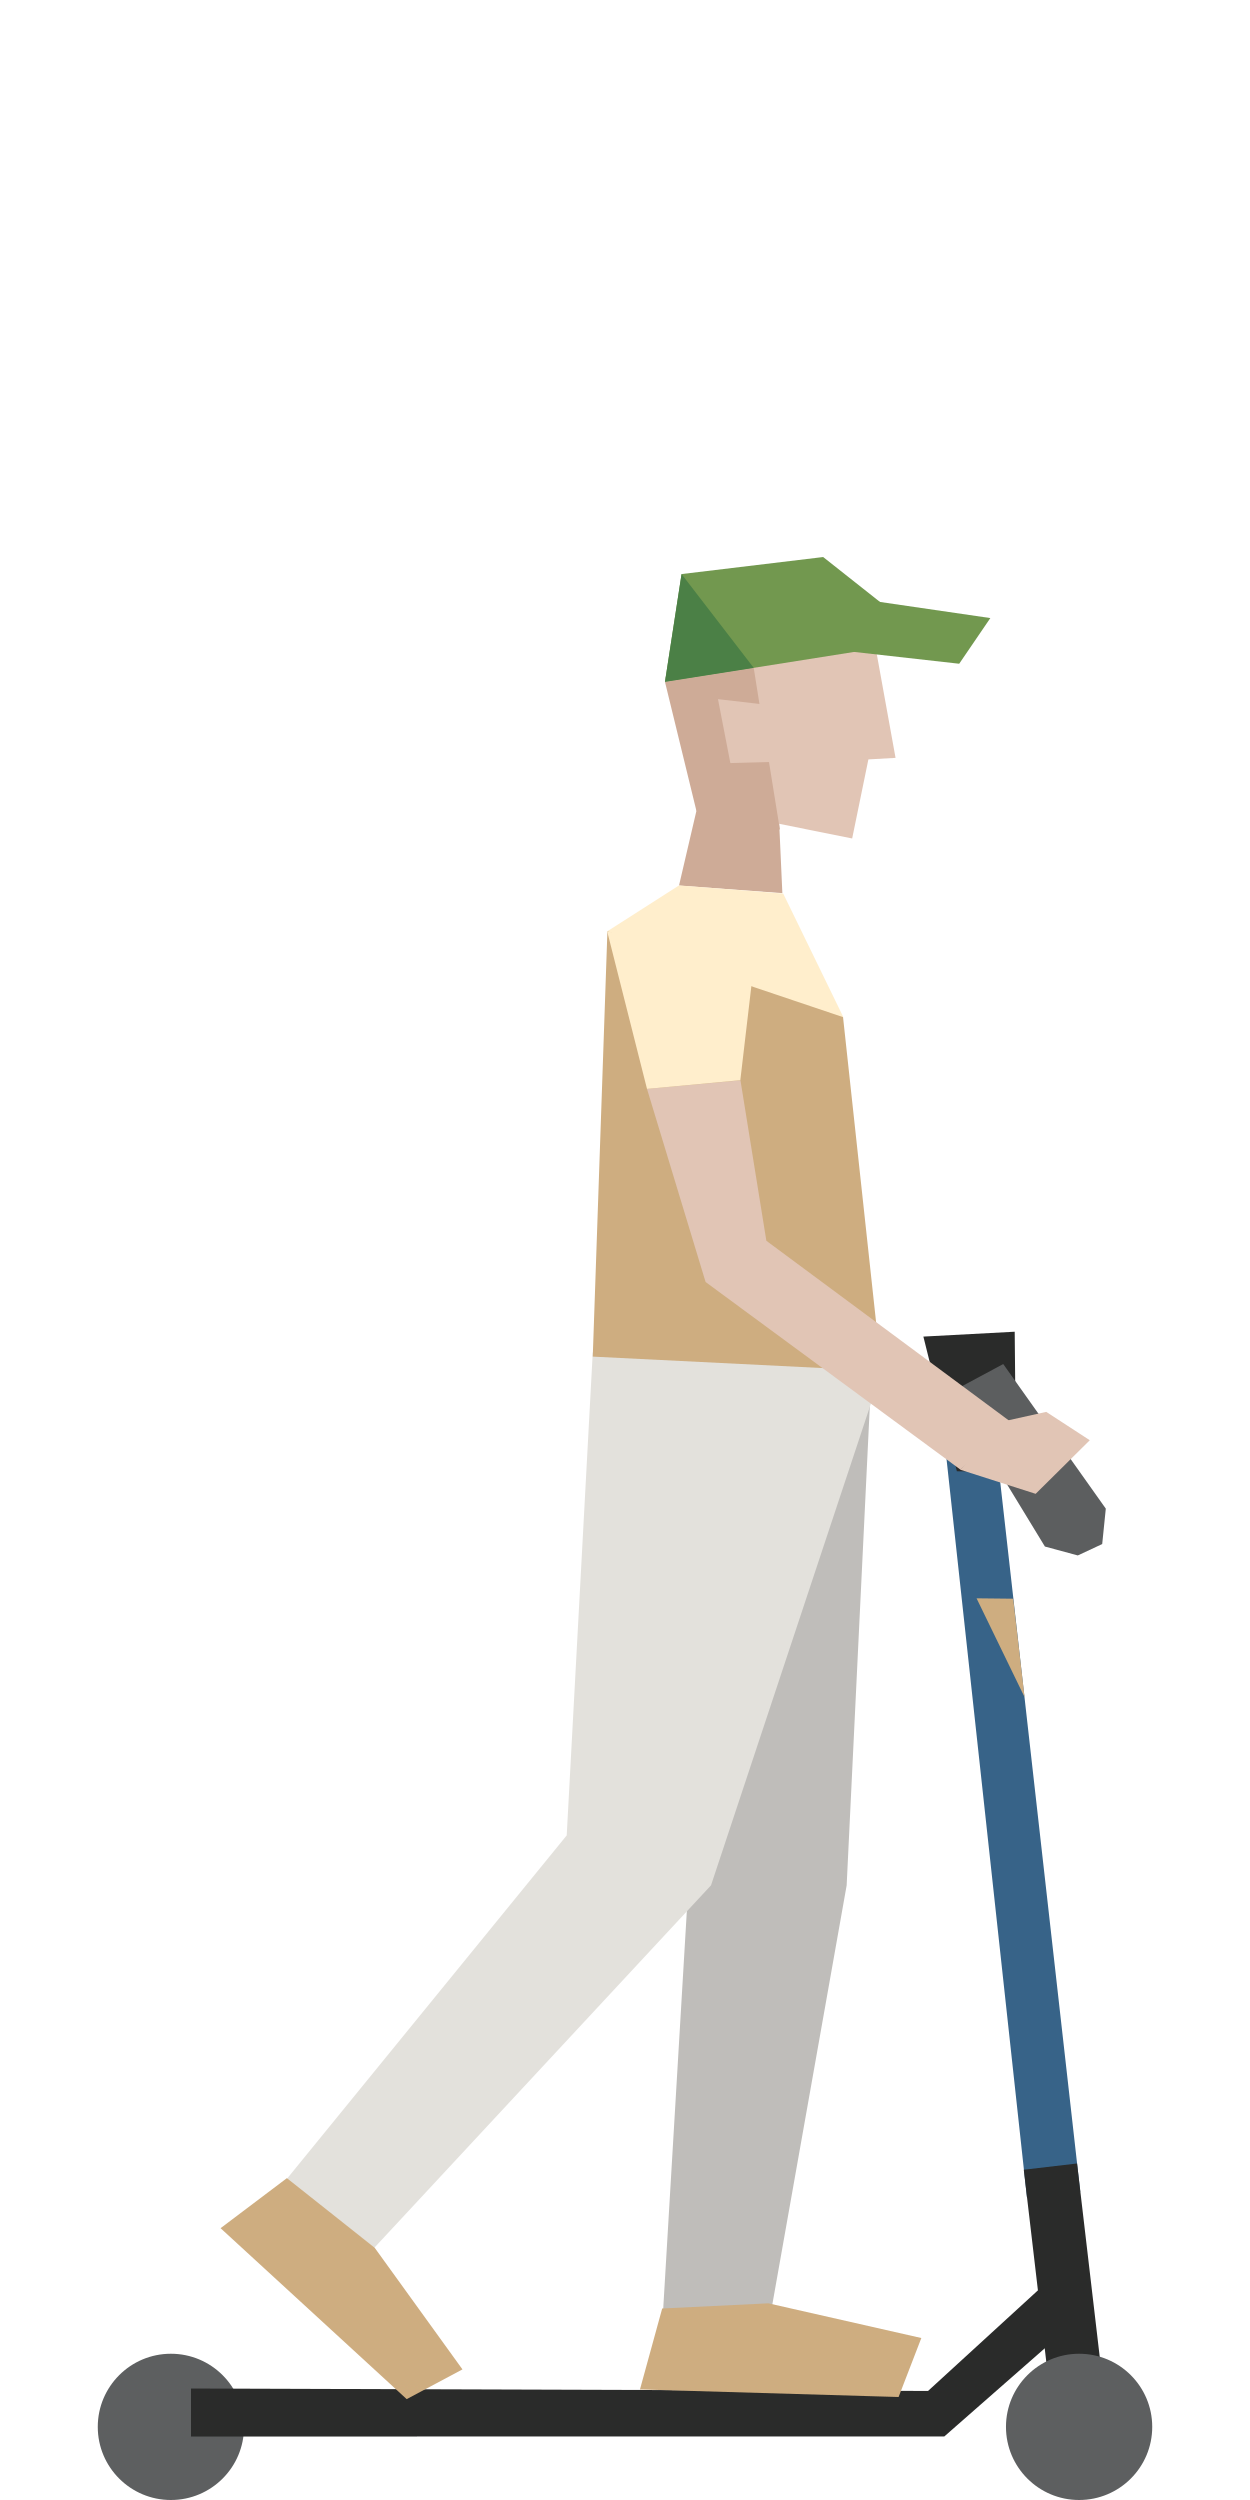
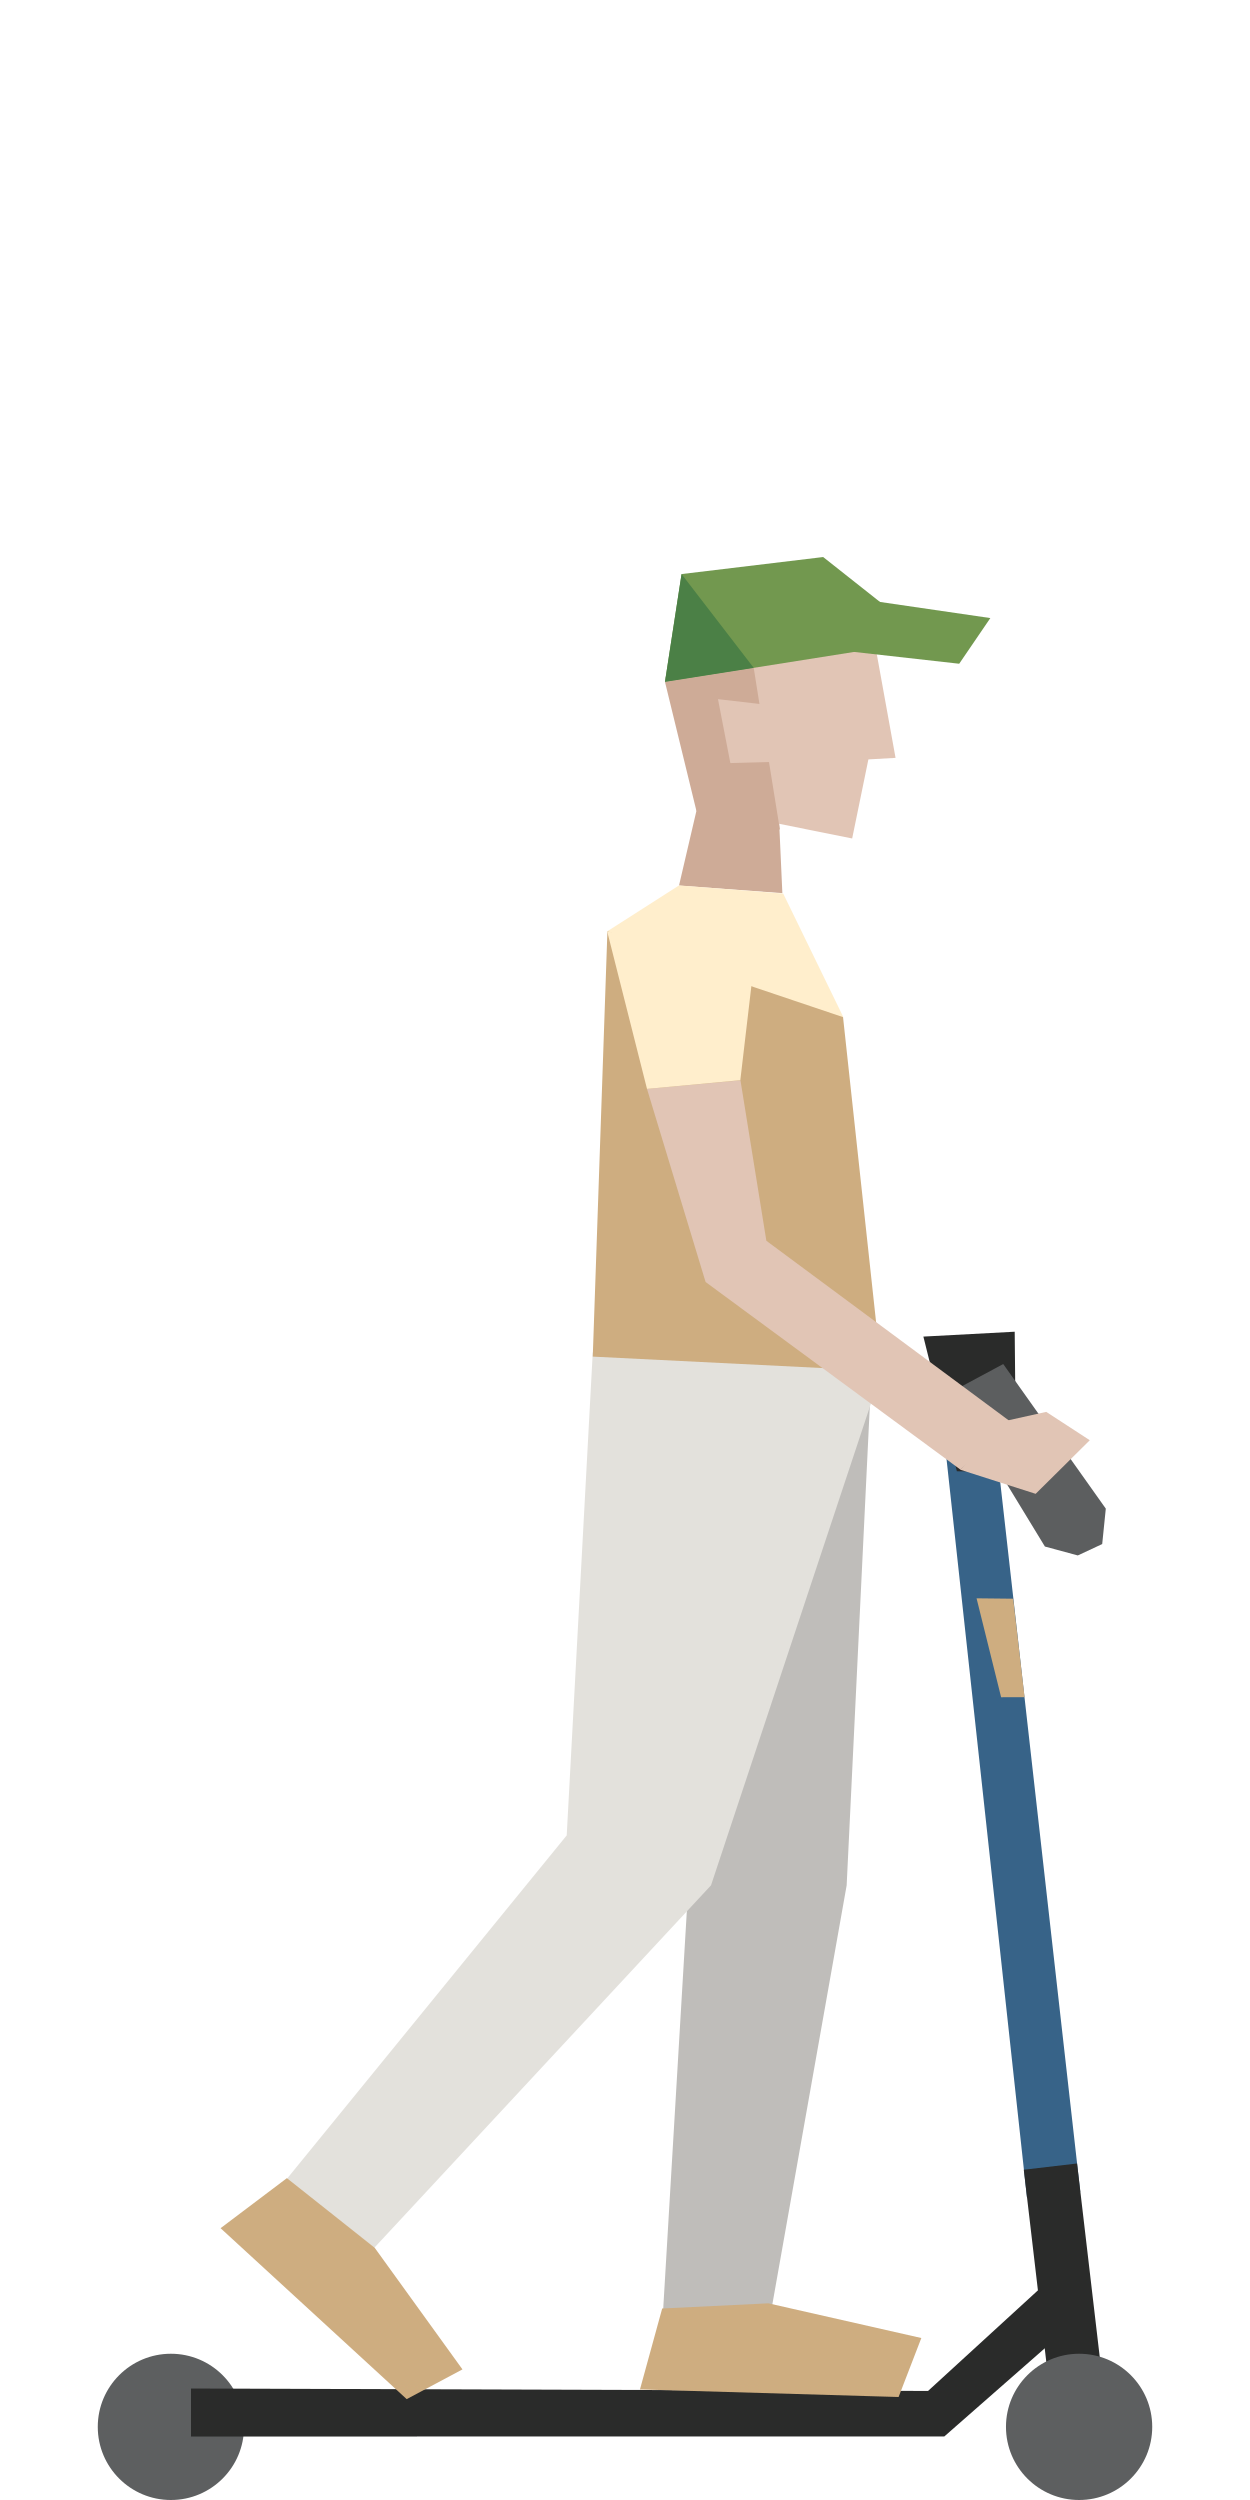
<svg xmlns="http://www.w3.org/2000/svg" width="100%" height="100%" viewBox="0 0 96 192" version="1.1" xml:space="preserve" style="fill-rule:evenodd;clip-rule:evenodd;stroke-linejoin:round;stroke-miterlimit:1.414;">
  <g id="scooter-right-rider" transform="matrix(-1,0,-0,1,84,0)">
    <g transform="matrix(1,0,0,1,76.491,186.384)">
      <path d="M0,0C0,3.102 -2.515,5.616 -5.616,5.616C-8.718,5.616 -11.232,3.102 -11.232,0C-11.232,-3.102 -8.718,-5.616 -5.616,-5.616C-2.515,-5.616 0,-3.102 0,0" style="fill:rgb(93,95,96);fill-rule:nonzero;" />
    </g>
    <g transform="matrix(1,0,0,1,1.2264,184.5)">
      <path d="M0,-6.375L2.625,-9L11.5,-0.875L68.106,-1.063L68.106,2.625L10.25,2.619L0,-6.375Z" style="fill:rgb(42,43,42);fill-rule:nonzero;" />
    </g>
    <g transform="matrix(0.112072,-0.9937,-0.9937,-0.112072,34.1941,148.03)">
      <path d="M-23.888,30.675L34.235,30.675L34.748,26.781L-23.847,26.556L-23.888,30.675Z" style="fill:rgb(55,99,136);fill-rule:nonzero;" />
    </g>
    <g transform="matrix(0.116386,-0.993204,-0.993204,-0.116386,9.97751,178.52)">
      <rect x="-5.314" y="5.956" width="16.583" height="4.12" style="fill:rgb(42,43,42);" />
    </g>
    <g transform="matrix(0.998581,0.0532463,0.0532463,-0.998581,6.36273,102.099)">
      <path d="M-0.282,-0.192L6.742,-0.192L4.724,-10.659L0.187,-10.952L-0.282,-0.192Z" style="fill:rgb(42,43,42);fill-rule:nonzero;" />
    </g>
    <g transform="matrix(1,0,0,1,18.9764,139.131)">
      <path d="M0,5.661L-1.909,-33.833L11.5,-28.006L12.167,5.827L14.167,39.494L6,39.494L0,5.661Z" style="fill:rgb(191,189,186);fill-rule:nonzero;" />
    </g>
    <g transform="matrix(-0.227118,-0.973867,-0.973867,0.227118,30.0421,60.2915)">
      <path d="M-7.931,-0.01L-0.882,-0.01L-0.541,6.121L-6.694,7.853L-7.931,-0.01Z" style="fill:rgb(206,171,151);fill-rule:nonzero;" />
    </g>
    <g transform="matrix(1,0,0,1,16.2264,171.375)">
      <path d="M0,-66.25L13.167,-26.583L39.023,1.25L45.773,-4L24.25,-30.417L22.25,-67.5L0,-66.25Z" style="fill:rgb(227,225,220);fill-rule:nonzero;" />
    </g>
    <g transform="matrix(1,0,0,1,16.3103,68.3662)">
      <path d="M0,36.926L22.166,35.822L21.041,3.165L12.703,0L2.947,9.728L0,36.926Z" style="fill:rgb(206,173,128);fill-rule:nonzero;" />
    </g>
    <g transform="matrix(1,0,0,1,33.1434,183.693)">
      <path d="M0,-6.401L1.708,-0.184L-18.155,0.397L-19.902,-4.133L-8.154,-6.798L0,-6.401Z" style="fill:rgb(206,173,128);fill-rule:nonzero;" />
    </g>
    <g transform="matrix(1,0,0,1,30.4158,51.3212)">
      <path d="M0,10.845L2.474,0.691L-13.545,-2.229L-15.194,6.883L-13.108,7.001L-11.862,13.074L-6.05,11.906" style="fill:rgb(225,197,181);fill-rule:nonzero;" />
    </g>
    <g transform="matrix(-0.993743,0.111695,0.111695,0.993743,7.83393,47.8702)">
      <path d="M-12.648,3.365L-2.137,3.365L-0.152,-0.388L-10.505,-0.73L-12.648,3.365Z" style="fill:rgb(114,152,79);fill-rule:nonzero;" />
    </g>
    <g transform="matrix(1,0,0,1,17.6473,45.1994)">
      <path d="M0,4.749L15.283,7.168L14.009,-1.111L3.134,-2.419L-1.407,1.172L0,4.749Z" style="fill:rgb(114,152,79);fill-rule:nonzero;" />
    </g>
    <g transform="matrix(0.996609,0.0822799,0.0822799,-0.996609,25.9544,58.4135)">
      <path d="M0.198,-0.108L2.251,-0.108L2.605,4.961L-0.055,4.223L0.198,-0.108Z" style="fill:rgb(225,197,181);fill-rule:nonzero;" />
    </g>
    <g transform="matrix(1,0,0,1,24.1053,51.2922)">
      <path d="M0,12.416L0.836,7.232L3.803,7.312L4.754,2.402L1.569,2.771L2.009,0L8.825,1.075L6.412,10.975L0,12.416Z" style="fill:rgb(206,171,151);fill-rule:nonzero;" />
    </g>
    <g transform="matrix(1,0,0,1,26.1141,45.1632)">
      <path d="M0,6.129L5.542,-1.075L6.816,7.204L0,6.129Z" style="fill:rgb(75,128,70);fill-rule:nonzero;" />
    </g>
    <g transform="matrix(1,0,0,1,6.9519,119.458)">
      <path d="M0,-14.7L4.021,-12.54L-3.2,-0.684L-5.726,0L-7.601,-0.875L-7.877,-3.595L0,-14.7Z" style="fill:rgb(92,94,95);fill-rule:nonzero;" />
    </g>
    <g transform="matrix(1,0,0,1,10.241,110.28)">
      <path d="M0,2.598L-5.778,4.446L-9.936,0.33L-6.59,-1.848L-3.098,-1.072L0,2.598Z" style="fill:rgb(225,197,181);fill-rule:nonzero;" />
    </g>
    <g transform="matrix(1,0,0,1,27.1326,112.875)">
      <path d="M0,-29.906L7.178,-29.25L2.678,-14.417L-16.906,0L-20.656,-3.75L-1.989,-17.583L0,-29.906Z" style="fill:rgb(225,197,181);fill-rule:nonzero;" />
    </g>
    <g transform="matrix(1,0,0,1,26.0623,81.4093)">
      <path d="M0,-7.662L1.081,1.549L8.248,2.216L11.305,-9.878" style="fill:rgb(255,238,204);fill-rule:nonzero;" />
    </g>
    <g transform="matrix(1,0,0,1,37.3484,74.6078)">
      <path d="M0,-3.091L-5.497,-6.608L-13.497,-5.983L-18.122,3.517L-8.654,0.328L0,-3.091Z" style="fill:rgb(255,238,204);fill-rule:nonzero;" />
    </g>
    <g transform="matrix(1,0,0,1,61.9676,184.253)">
      <path d="M0,-16.971L5.093,-13.128L-9.201,0L-13.485,-2.283L-6.741,-11.628L0,-16.971Z" style="fill:rgb(206,173,128);fill-rule:nonzero;" />
    </g>
    <g transform="matrix(1,0,0,1,6.741,186.384)">
      <path d="M0,0C0,3.102 -2.515,5.616 -5.616,5.616C-8.718,5.616 -11.232,3.102 -11.232,0C-11.232,-3.102 -8.718,-5.616 -5.616,-5.616C-2.515,-5.616 0,-3.102 0,0" style="fill:rgb(93,95,96);fill-rule:nonzero;" />
    </g>
    <g transform="matrix(1,0,0,1,6.1873,130.312)">
-       <path d="M0,-7.531L2.813,-7.562L-0.875,0.031L0,-7.531Z" style="fill:rgb(206,173,128);fill-rule:nonzero;" />
+       <path d="M0,-7.531L2.813,-7.562L0.927,0.036L-0.875,0.031L0,-7.531Z" style="fill:rgb(206,173,128);fill-rule:nonzero;" />
    </g>
  </g>
</svg>
